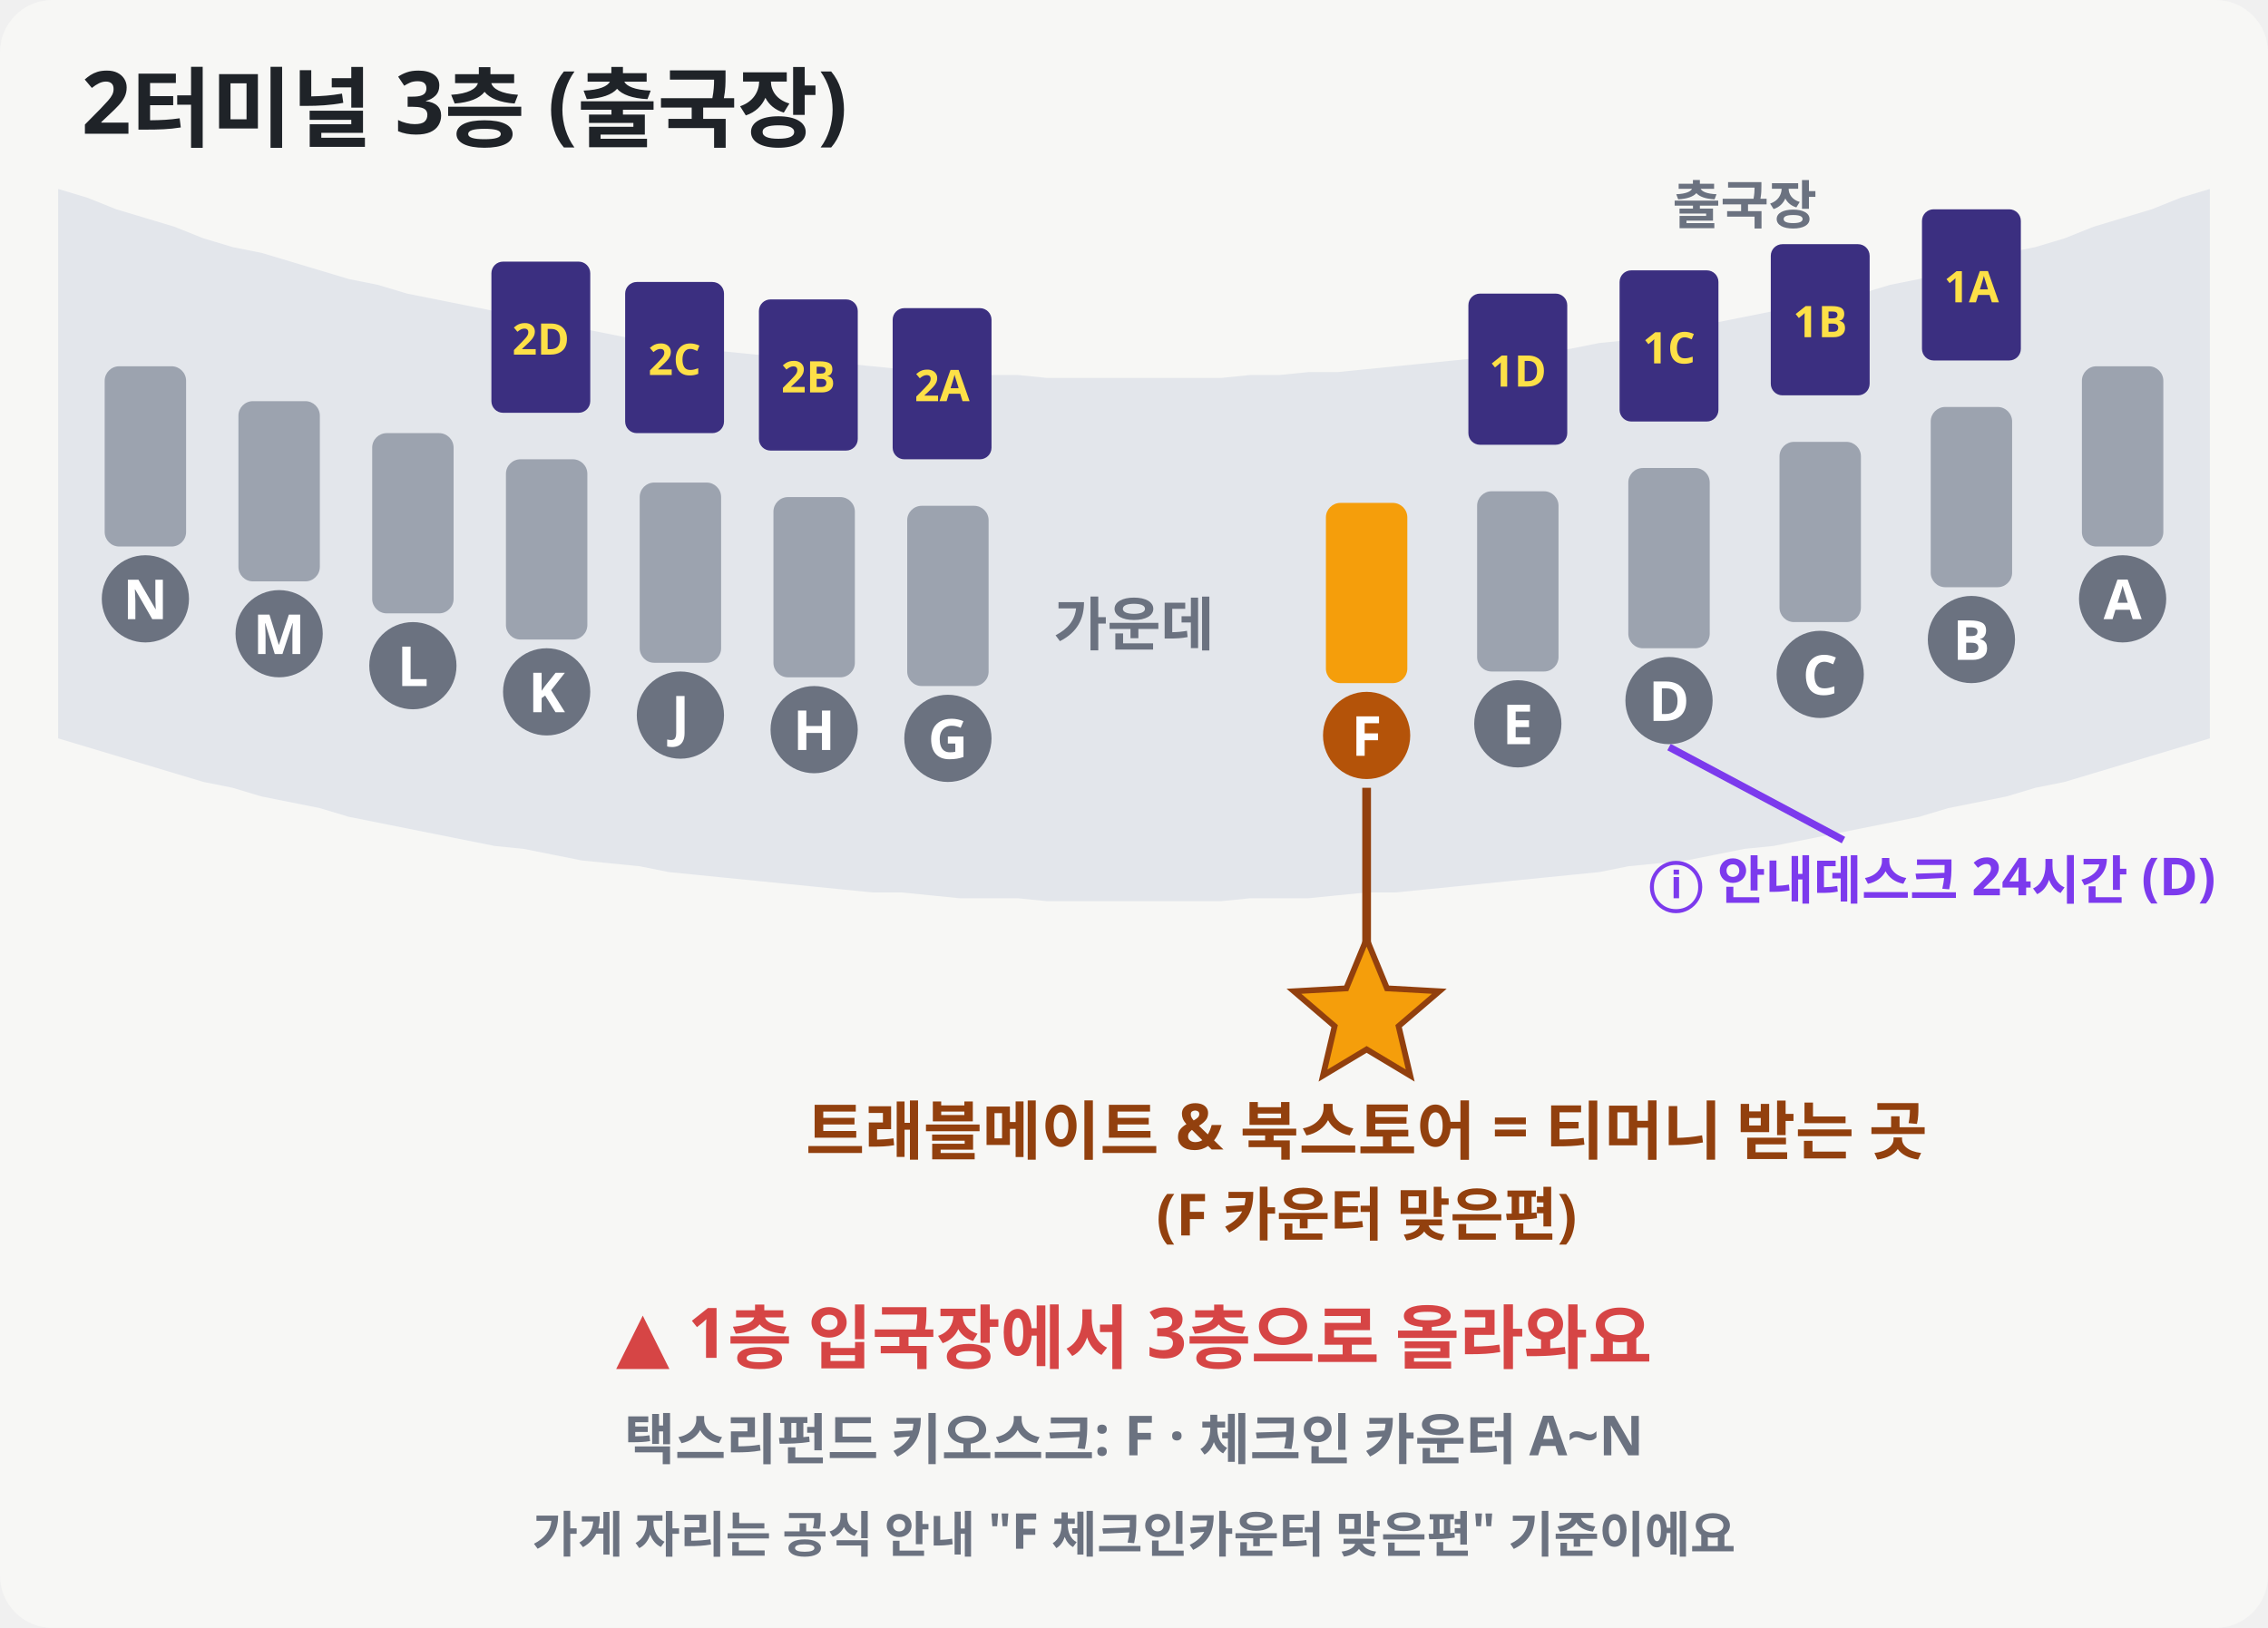
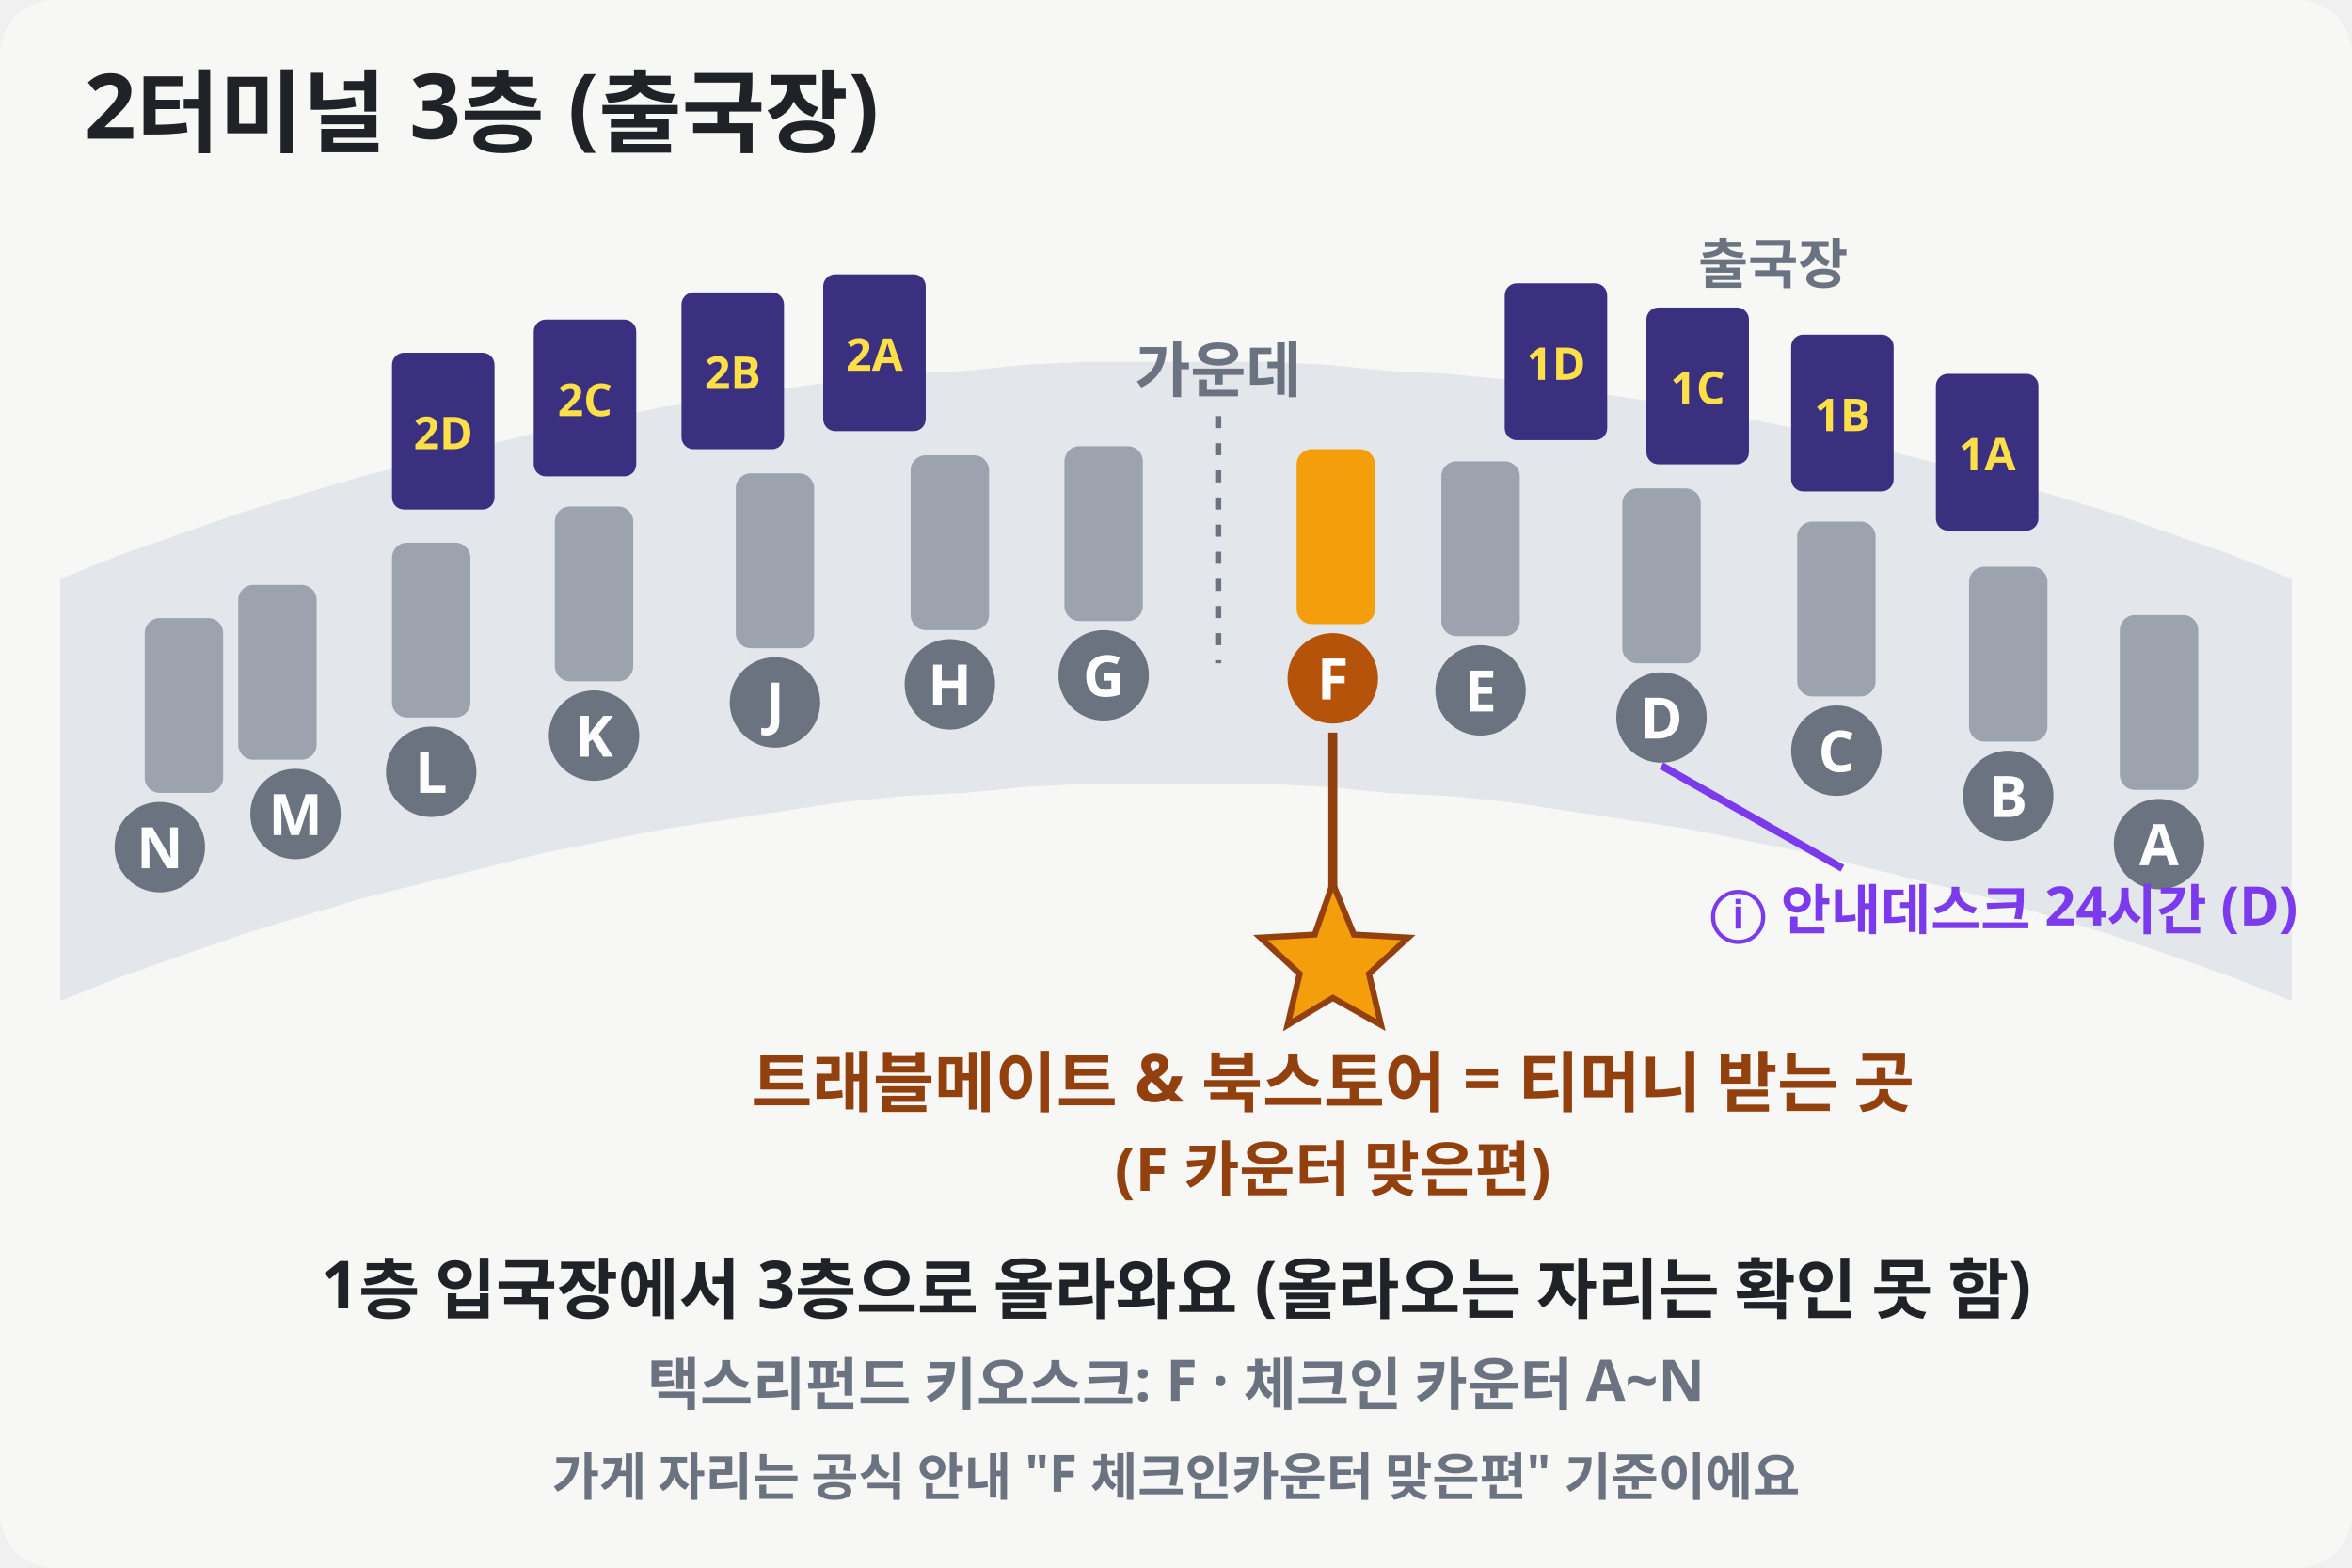
- <svg xmlns="http://www.w3.org/2000/svg" viewBox="0 0 780 560" role="img" aria-label="2터미널 3층 (출국장): 트래블메이트 &amp; 북스토어 = 티머니 받는 곳">
-   <rect width="780" height="560" rx="18" fill="#f7f7f5" />
+ <svg xmlns="http://www.w3.org/2000/svg" viewBox="0 0 780 520" role="img" aria-label="2터미널 3층 (출국장): 트래블메이트 &amp; 북스토어 = 티머니 받는 곳">
+   <rect width="780" height="520" rx="18" fill="#f7f7f5" />
  <text x="28" y="46" font-size="30" font-weight="700" fill="#1f2328" text-anchor="start" font-family="Pretendard,Noto Sans KR,Noto Sans JP,Noto Sans TC,system-ui,sans-serif">2터미널 3층 (출국장)</text>
-   <path d="M20,254 L30,257 L40,260 L50,263 L60,266 L70,269 L80,271 L90,274 L100,276 L110,278 L120,281 L130,283 L140,285 L150,287 L160,289 L170,291 L180,292 L190,294 L200,296 L210,297 L220,298 L230,300 L240,301 L250,302 L260,303 L270,304 L280,305 L290,306 L300,307 L310,307 L320,308 L330,309 L340,309 L350,309 L360,310 L370,310 L380,310 L390,310 L400,310 L410,310 L420,310 L430,309 L440,309 L450,309 L460,308 L470,307 L480,307 L490,306 L500,305 L510,304 L520,303 L530,302 L540,301 L550,300 L560,298 L570,297 L580,296 L590,294 L600,292 L610,291 L620,289 L630,287 L640,285 L650,283 L660,281 L670,278 L680,276 L690,274 L700,271 L710,269 L720,266 L730,263 L740,260 L750,257 L760,254 L760,65 L750,68 L740,72 L730,75 L720,78 L710,82 L700,85 L690,87 L680,90 L670,93 L660,96 L650,98 L640,101 L630,103 L620,105 L610,107 L600,109 L590,111 L580,113 L570,115 L560,117 L550,118 L540,120 L530,121 L520,122 L510,123 L500,124 L490,125 L480,126 L470,127 L460,128 L450,128 L440,129 L430,129 L420,130 L410,130 L400,130 L390,130 L380,130 L370,130 L360,130 L350,129 L340,129 L330,128 L320,128 L310,127 L300,126 L290,125 L280,124 L270,123 L260,122 L250,121 L240,120 L230,118 L220,117 L210,115 L200,113 L190,111 L180,109 L170,107 L160,105 L150,103 L140,101 L130,98 L120,96 L110,93 L100,90 L90,87 L80,85 L70,82 L60,78 L50,75 L40,72 L30,68 L20,65Z" fill="#e3e6eb" />
-   <rect x="36" y="126" width="28" height="62" rx="5" fill="#9ca3af" />
-   <circle cx="50" cy="206" r="15" fill="#6b7280" />
-   <text x="50" y="213" font-size="19" font-weight="700" fill="#fff" text-anchor="middle" font-family="Pretendard,Noto Sans KR,Noto Sans JP,Noto Sans TC,system-ui,sans-serif">N</text>
-   <rect x="82" y="138" width="28" height="62" rx="5" fill="#9ca3af" />
-   <circle cx="96" cy="218" r="15" fill="#6b7280" />
-   <text x="96" y="225" font-size="19" font-weight="700" fill="#fff" text-anchor="middle" font-family="Pretendard,Noto Sans KR,Noto Sans JP,Noto Sans TC,system-ui,sans-serif">M</text>
-   <rect x="128" y="149" width="28" height="62" rx="5" fill="#9ca3af" />
-   <circle cx="142" cy="229" r="15" fill="#6b7280" />
-   <text x="142" y="236" font-size="19" font-weight="700" fill="#fff" text-anchor="middle" font-family="Pretendard,Noto Sans KR,Noto Sans JP,Noto Sans TC,system-ui,sans-serif">L</text>
-   <rect x="174" y="158" width="28" height="62" rx="5" fill="#9ca3af" />
-   <circle cx="188" cy="238" r="15" fill="#6b7280" />
-   <text x="188" y="245" font-size="19" font-weight="700" fill="#fff" text-anchor="middle" font-family="Pretendard,Noto Sans KR,Noto Sans JP,Noto Sans TC,system-ui,sans-serif">K</text>
-   <rect x="220" y="166" width="28" height="62" rx="5" fill="#9ca3af" />
-   <circle cx="234" cy="246" r="15" fill="#6b7280" />
-   <text x="234" y="253" font-size="19" font-weight="700" fill="#fff" text-anchor="middle" font-family="Pretendard,Noto Sans KR,Noto Sans JP,Noto Sans TC,system-ui,sans-serif">J</text>
-   <rect x="266" y="171" width="28" height="62" rx="5" fill="#9ca3af" />
-   <circle cx="280" cy="251" r="15" fill="#6b7280" />
-   <text x="280" y="258" font-size="19" font-weight="700" fill="#fff" text-anchor="middle" font-family="Pretendard,Noto Sans KR,Noto Sans JP,Noto Sans TC,system-ui,sans-serif">H</text>
-   <rect x="312" y="174" width="28" height="62" rx="5" fill="#9ca3af" />
-   <circle cx="326" cy="254" r="15" fill="#6b7280" />
-   <text x="326" y="261" font-size="19" font-weight="700" fill="#fff" text-anchor="middle" font-family="Pretendard,Noto Sans KR,Noto Sans JP,Noto Sans TC,system-ui,sans-serif">G</text>
-   <rect x="456" y="173" width="28" height="62" rx="5" fill="#f59e0b" />
-   <circle cx="470" cy="253" r="15" fill="#b45309" />
-   <text x="470" y="260" font-size="19" font-weight="700" fill="#fff" text-anchor="middle" font-family="Pretendard,Noto Sans KR,Noto Sans JP,Noto Sans TC,system-ui,sans-serif">F</text>
-   <rect x="508" y="169" width="28" height="62" rx="5" fill="#9ca3af" />
-   <circle cx="522" cy="249" r="15" fill="#6b7280" />
-   <text x="522" y="256" font-size="19" font-weight="700" fill="#fff" text-anchor="middle" font-family="Pretendard,Noto Sans KR,Noto Sans JP,Noto Sans TC,system-ui,sans-serif">E</text>
-   <rect x="560" y="161" width="28" height="62" rx="5" fill="#9ca3af" />
-   <circle cx="574" cy="241" r="15" fill="#6b7280" />
-   <text x="574" y="248" font-size="19" font-weight="700" fill="#fff" text-anchor="middle" font-family="Pretendard,Noto Sans KR,Noto Sans JP,Noto Sans TC,system-ui,sans-serif">D</text>
-   <rect x="612" y="152" width="28" height="62" rx="5" fill="#9ca3af" />
-   <circle cx="626" cy="232" r="15" fill="#6b7280" />
-   <text x="626" y="239" font-size="19" font-weight="700" fill="#fff" text-anchor="middle" font-family="Pretendard,Noto Sans KR,Noto Sans JP,Noto Sans TC,system-ui,sans-serif">C</text>
-   <rect x="664" y="140" width="28" height="62" rx="5" fill="#9ca3af" />
-   <circle cx="678" cy="220" r="15" fill="#6b7280" />
-   <text x="678" y="227" font-size="19" font-weight="700" fill="#fff" text-anchor="middle" font-family="Pretendard,Noto Sans KR,Noto Sans JP,Noto Sans TC,system-ui,sans-serif">B</text>
-   <rect x="716" y="126" width="28" height="62" rx="5" fill="#9ca3af" />
-   <circle cx="730" cy="206" r="15" fill="#6b7280" />
-   <text x="730" y="213" font-size="19" font-weight="700" fill="#fff" text-anchor="middle" font-family="Pretendard,Noto Sans KR,Noto Sans JP,Noto Sans TC,system-ui,sans-serif">A</text>
-   <text x="390" y="222" font-size="20" font-weight="700" fill="#6b7280" text-anchor="middle" font-family="Pretendard,Noto Sans KR,Noto Sans JP,Noto Sans TC,system-ui,sans-serif">가운데</text>
-   <rect x="169" y="90" width="34" height="52" rx="4" fill="#3b2f80" />
-   <text x="186" y="122" font-size="15" font-weight="700" fill="#fde047" text-anchor="middle" font-family="Pretendard,Noto Sans KR,Noto Sans JP,Noto Sans TC,system-ui,sans-serif">2D</text>
-   <rect x="215" y="97" width="34" height="52" rx="4" fill="#3b2f80" />
-   <text x="232" y="129" font-size="15" font-weight="700" fill="#fde047" text-anchor="middle" font-family="Pretendard,Noto Sans KR,Noto Sans JP,Noto Sans TC,system-ui,sans-serif">2C</text>
-   <rect x="261" y="103" width="34" height="52" rx="4" fill="#3b2f80" />
-   <text x="278" y="135" font-size="15" font-weight="700" fill="#fde047" text-anchor="middle" font-family="Pretendard,Noto Sans KR,Noto Sans JP,Noto Sans TC,system-ui,sans-serif">2B</text>
-   <rect x="307" y="106" width="34" height="52" rx="4" fill="#3b2f80" />
-   <text x="324" y="138" font-size="15" font-weight="700" fill="#fde047" text-anchor="middle" font-family="Pretendard,Noto Sans KR,Noto Sans JP,Noto Sans TC,system-ui,sans-serif">2A</text>
-   <rect x="505" y="101" width="34" height="52" rx="4" fill="#3b2f80" />
-   <text x="522" y="133" font-size="15" font-weight="700" fill="#fde047" text-anchor="middle" font-family="Pretendard,Noto Sans KR,Noto Sans JP,Noto Sans TC,system-ui,sans-serif">1D</text>
-   <rect x="557" y="93" width="34" height="52" rx="4" fill="#3b2f80" />
-   <text x="574" y="125" font-size="15" font-weight="700" fill="#fde047" text-anchor="middle" font-family="Pretendard,Noto Sans KR,Noto Sans JP,Noto Sans TC,system-ui,sans-serif">1C</text>
-   <rect x="609" y="84" width="34" height="52" rx="4" fill="#3b2f80" />
-   <text x="626" y="116" font-size="15" font-weight="700" fill="#fde047" text-anchor="middle" font-family="Pretendard,Noto Sans KR,Noto Sans JP,Noto Sans TC,system-ui,sans-serif">1B</text>
-   <rect x="661" y="72" width="34" height="52" rx="4" fill="#3b2f80" />
-   <text x="678" y="104" font-size="15" font-weight="700" fill="#fde047" text-anchor="middle" font-family="Pretendard,Noto Sans KR,Noto Sans JP,Noto Sans TC,system-ui,sans-serif">1A</text>
-   <text x="600" y="77" font-size="18" font-weight="700" fill="#6b7280" text-anchor="middle" font-family="Pretendard,Noto Sans KR,Noto Sans JP,Noto Sans TC,system-ui,sans-serif">출국장</text>
-   <line x1="470" y1="271" x2="470" y2="329" stroke="#92400e" stroke-width="3" />
-   <polygon points="470,323 477,340 495,341 481,353 485,370 470,361 455,370 459,353 445,341 463,340" fill="#f59e0b" stroke="#92400e" stroke-width="2" />
-   <text x="470" y="397" font-size="22" font-weight="800" fill="#92400e" text-anchor="middle" font-family="Pretendard,Noto Sans KR,Noto Sans JP,Noto Sans TC,system-ui,sans-serif">트래블메이트 &amp; 북스토어 = 티머니 받는 곳</text>
-   <text x="470" y="425" font-size="20" font-weight="700" fill="#92400e" text-anchor="middle" font-family="Pretendard,Noto Sans KR,Noto Sans JP,Noto Sans TC,system-ui,sans-serif">(F 카운터 맞은편)</text>
-   <line x1="574" y1="257" x2="634" y2="289" stroke="#7c3aed" stroke-width="2.5" />
-   <text x="762" y="309" font-size="18" font-weight="700" fill="#7c3aed" text-anchor="end" font-family="Pretendard,Noto Sans KR,Noto Sans JP,Noto Sans TC,system-ui,sans-serif">ⓘ 안내데스크 24시간 (D)</text>
-   <text x="390" y="468" font-size="24" font-weight="700" fill="#d64545" text-anchor="middle" font-family="Pretendard,Noto Sans KR,Noto Sans JP,Noto Sans TC,system-ui,sans-serif">▲ 1층 입국장에서 3층으로 올라와요</text>
-   <text x="390" y="502" font-size="19" font-weight="700" fill="#6b7280" text-anchor="middle" font-family="Pretendard,Noto Sans KR,Noto Sans JP,Noto Sans TC,system-ui,sans-serif">택스리펀드 키오스크: F · 체크인 카운터 A~N</text>
-   <text x="390" y="534" font-size="17" font-weight="600" fill="#6b7280" text-anchor="middle" font-family="Pretendard,Noto Sans KR,Noto Sans JP,Noto Sans TC,system-ui,sans-serif">가게 자리는 공식 안내 "F 체크인카운터 맞은편" 기준이에요</text>
+   <path d="M20,192 L40,184 L60,177 L80,170 L100,164 L120,158 L140,153 L160,148 L180,143 L200,139 L220,135 L240,132 L260,129 L280,126 L300,124 L320,123 L340,121 L360,120 L380,120 L400,120 L420,120 L440,121 L460,123 L480,124 L500,126 L520,129 L540,132 L560,135 L580,139 L600,143 L620,148 L640,153 L660,158 L680,164 L700,170 L720,177 L740,184 L760,192 L760,332 L740,324 L720,317 L700,310 L680,304 L660,298 L640,293 L620,288 L600,283 L580,279 L560,275 L540,272 L520,269 L500,266 L480,264 L460,263 L440,261 L420,260 L400,260 L380,260 L360,260 L340,261 L320,263 L300,264 L280,266 L260,269 L240,272 L220,275 L200,279 L180,283 L160,288 L140,293 L120,298 L100,304 L80,310 L60,317 L40,324 L20,332Z" fill="#e3e6eb" />
+   <rect x="48" y="205" width="26" height="58" rx="5" fill="#9ca3af" />
+   <circle cx="53" cy="281" r="15" fill="#6b7280" />
+   <text x="53" y="288" font-size="19" font-weight="700" fill="#fff" text-anchor="middle" font-family="Pretendard,Noto Sans KR,Noto Sans JP,Noto Sans TC,system-ui,sans-serif">N</text>
+   <rect x="79" y="194" width="26" height="58" rx="5" fill="#9ca3af" />
+   <circle cx="98" cy="270" r="15" fill="#6b7280" />
+   <text x="98" y="277" font-size="19" font-weight="700" fill="#fff" text-anchor="middle" font-family="Pretendard,Noto Sans KR,Noto Sans JP,Noto Sans TC,system-ui,sans-serif">M</text>
+   <rect x="130" y="180" width="26" height="58" rx="5" fill="#9ca3af" />
+   <circle cx="143" cy="256" r="15" fill="#6b7280" />
+   <text x="143" y="263" font-size="19" font-weight="700" fill="#fff" text-anchor="middle" font-family="Pretendard,Noto Sans KR,Noto Sans JP,Noto Sans TC,system-ui,sans-serif">L</text>
+   <rect x="184" y="168" width="26" height="58" rx="5" fill="#9ca3af" />
+   <circle cx="197" cy="244" r="15" fill="#6b7280" />
+   <text x="197" y="251" font-size="19" font-weight="700" fill="#fff" text-anchor="middle" font-family="Pretendard,Noto Sans KR,Noto Sans JP,Noto Sans TC,system-ui,sans-serif">K</text>
+   <rect x="244" y="157" width="26" height="58" rx="5" fill="#9ca3af" />
+   <circle cx="257" cy="233" r="15" fill="#6b7280" />
+   <text x="257" y="240" font-size="19" font-weight="700" fill="#fff" text-anchor="middle" font-family="Pretendard,Noto Sans KR,Noto Sans JP,Noto Sans TC,system-ui,sans-serif">J</text>
+   <rect x="302" y="151" width="26" height="58" rx="5" fill="#9ca3af" />
+   <circle cx="315" cy="227" r="15" fill="#6b7280" />
+   <text x="315" y="234" font-size="19" font-weight="700" fill="#fff" text-anchor="middle" font-family="Pretendard,Noto Sans KR,Noto Sans JP,Noto Sans TC,system-ui,sans-serif">H</text>
+   <rect x="353" y="148" width="26" height="58" rx="5" fill="#9ca3af" />
+   <circle cx="366" cy="224" r="15" fill="#6b7280" />
+   <text x="366" y="231" font-size="19" font-weight="700" fill="#fff" text-anchor="middle" font-family="Pretendard,Noto Sans KR,Noto Sans JP,Noto Sans TC,system-ui,sans-serif">G</text>
+   <rect x="430" y="149" width="26" height="58" rx="5" fill="#f59e0b" />
+   <circle cx="442" cy="225" r="15" fill="#b45309" />
+   <text x="442" y="232" font-size="19" font-weight="700" fill="#fff" text-anchor="middle" font-family="Pretendard,Noto Sans KR,Noto Sans JP,Noto Sans TC,system-ui,sans-serif">F</text>
+   <rect x="478" y="153" width="26" height="58" rx="5" fill="#9ca3af" />
+   <circle cx="491" cy="229" r="15" fill="#6b7280" />
+   <text x="491" y="236" font-size="19" font-weight="700" fill="#fff" text-anchor="middle" font-family="Pretendard,Noto Sans KR,Noto Sans JP,Noto Sans TC,system-ui,sans-serif">E</text>
+   <rect x="538" y="162" width="26" height="58" rx="5" fill="#9ca3af" />
+   <circle cx="551" cy="238" r="15" fill="#6b7280" />
+   <text x="551" y="245" font-size="19" font-weight="700" fill="#fff" text-anchor="middle" font-family="Pretendard,Noto Sans KR,Noto Sans JP,Noto Sans TC,system-ui,sans-serif">D</text>
+   <rect x="596" y="173" width="26" height="58" rx="5" fill="#9ca3af" />
+   <circle cx="609" cy="249" r="15" fill="#6b7280" />
+   <text x="609" y="256" font-size="19" font-weight="700" fill="#fff" text-anchor="middle" font-family="Pretendard,Noto Sans KR,Noto Sans JP,Noto Sans TC,system-ui,sans-serif">C</text>
+   <rect x="653" y="188" width="26" height="58" rx="5" fill="#9ca3af" />
+   <circle cx="666" cy="264" r="15" fill="#6b7280" />
+   <text x="666" y="271" font-size="19" font-weight="700" fill="#fff" text-anchor="middle" font-family="Pretendard,Noto Sans KR,Noto Sans JP,Noto Sans TC,system-ui,sans-serif">B</text>
+   <rect x="703" y="204" width="26" height="58" rx="5" fill="#9ca3af" />
+   <circle cx="716" cy="280" r="15" fill="#6b7280" />
+   <text x="716" y="287" font-size="19" font-weight="700" fill="#fff" text-anchor="middle" font-family="Pretendard,Noto Sans KR,Noto Sans JP,Noto Sans TC,system-ui,sans-serif">A</text>
+   <text x="404" y="130" font-size="20" font-weight="700" fill="#6b7280" text-anchor="middle" font-family="Pretendard,Noto Sans KR,Noto Sans JP,Noto Sans TC,system-ui,sans-serif">가운데</text>
+   <path d="M404,138 L404,220" stroke="#6b7280" stroke-width="2" stroke-dasharray="4 5" />
+   <rect x="130" y="117" width="34" height="52" rx="4" fill="#3b2f80" />
+   <text x="147" y="149" font-size="15" font-weight="700" fill="#fde047" text-anchor="middle" font-family="Pretendard,Noto Sans KR,Noto Sans JP,Noto Sans TC,system-ui,sans-serif">2D</text>
+   <rect x="177" y="106" width="34" height="52" rx="4" fill="#3b2f80" />
+   <text x="194" y="138" font-size="15" font-weight="700" fill="#fde047" text-anchor="middle" font-family="Pretendard,Noto Sans KR,Noto Sans JP,Noto Sans TC,system-ui,sans-serif">2C</text>
+   <rect x="226" y="97" width="34" height="52" rx="4" fill="#3b2f80" />
+   <text x="243" y="129" font-size="15" font-weight="700" fill="#fde047" text-anchor="middle" font-family="Pretendard,Noto Sans KR,Noto Sans JP,Noto Sans TC,system-ui,sans-serif">2B</text>
+   <rect x="273" y="91" width="34" height="52" rx="4" fill="#3b2f80" />
+   <text x="290" y="123" font-size="15" font-weight="700" fill="#fde047" text-anchor="middle" font-family="Pretendard,Noto Sans KR,Noto Sans JP,Noto Sans TC,system-ui,sans-serif">2A</text>
+   <rect x="499" y="94" width="34" height="52" rx="4" fill="#3b2f80" />
+   <text x="516" y="126" font-size="15" font-weight="700" fill="#fde047" text-anchor="middle" font-family="Pretendard,Noto Sans KR,Noto Sans JP,Noto Sans TC,system-ui,sans-serif">1D</text>
+   <rect x="546" y="102" width="34" height="52" rx="4" fill="#3b2f80" />
+   <text x="563" y="134" font-size="15" font-weight="700" fill="#fde047" text-anchor="middle" font-family="Pretendard,Noto Sans KR,Noto Sans JP,Noto Sans TC,system-ui,sans-serif">1C</text>
+   <rect x="594" y="111" width="34" height="52" rx="4" fill="#3b2f80" />
+   <text x="611" y="143" font-size="15" font-weight="700" fill="#fde047" text-anchor="middle" font-family="Pretendard,Noto Sans KR,Noto Sans JP,Noto Sans TC,system-ui,sans-serif">1B</text>
+   <rect x="642" y="124" width="34" height="52" rx="4" fill="#3b2f80" />
+   <text x="659" y="156" font-size="15" font-weight="700" fill="#fde047" text-anchor="middle" font-family="Pretendard,Noto Sans KR,Noto Sans JP,Noto Sans TC,system-ui,sans-serif">1A</text>
+   <text x="588" y="94" font-size="18" font-weight="700" fill="#6b7280" text-anchor="middle" font-family="Pretendard,Noto Sans KR,Noto Sans JP,Noto Sans TC,system-ui,sans-serif">출국장</text>
+   <line x1="442" y1="243" x2="442" y2="299" stroke="#92400e" stroke-width="3" />
+   <polygon points="442,293 449,310 467,311 454,323 458,340 442,331 427,340 431,323 418,311 436,310" fill="#f59e0b" stroke="#92400e" stroke-width="2" />
+   <text x="442" y="367" font-size="22" font-weight="800" fill="#92400e" text-anchor="middle" font-family="Pretendard,Noto Sans KR,Noto Sans JP,Noto Sans TC,system-ui,sans-serif">트래블메이트 &amp; 북스토어 = 티머니 받는 곳</text>
+   <text x="442" y="395" font-size="20" font-weight="700" fill="#92400e" text-anchor="middle" font-family="Pretendard,Noto Sans KR,Noto Sans JP,Noto Sans TC,system-ui,sans-serif">(F 카운터 맞은편)</text>
+   <line x1="551" y1="254" x2="611" y2="288" stroke="#7c3aed" stroke-width="2.5" />
+   <text x="762" y="308" font-size="18" font-weight="700" fill="#7c3aed" text-anchor="end" font-family="Pretendard,Noto Sans KR,Noto Sans JP,Noto Sans TC,system-ui,sans-serif">ⓘ 안내데스크 24시간 (D)</text>
+   <text x="390" y="434" font-size="22" font-weight="700" fill="#1f2328" text-anchor="middle" font-family="Pretendard,Noto Sans KR,Noto Sans JP,Noto Sans TC,system-ui,sans-serif">1층 입국장에서 3층으로 올라와요 (올라오는 자리는 확인 못 함)</text>
+   <text x="390" y="466" font-size="19" font-weight="700" fill="#6b7280" text-anchor="middle" font-family="Pretendard,Noto Sans KR,Noto Sans JP,Noto Sans TC,system-ui,sans-serif">택스리펀드 키오스크: F · 체크인 카운터 A~N</text>
+   <text x="390" y="496" font-size="17" font-weight="600" fill="#6b7280" text-anchor="middle" font-family="Pretendard,Noto Sans KR,Noto Sans JP,Noto Sans TC,system-ui,sans-serif">가게 자리는 공식 안내 "F 체크인카운터 맞은편" 기준이에요</text>
</svg>
